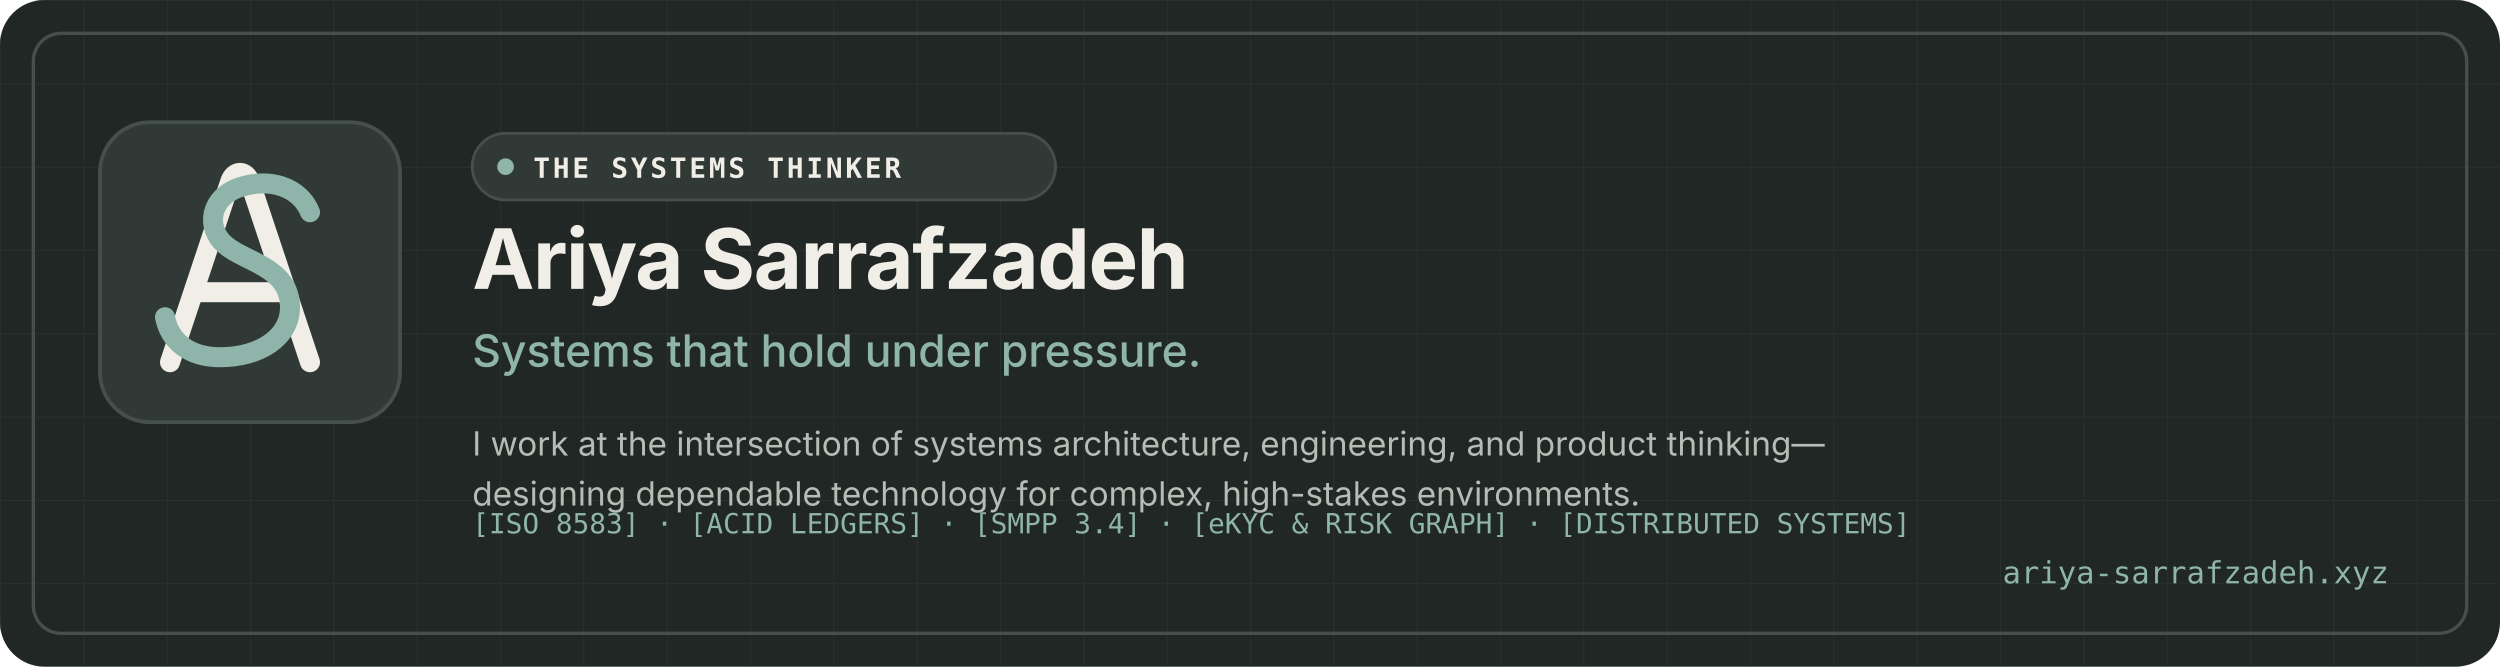
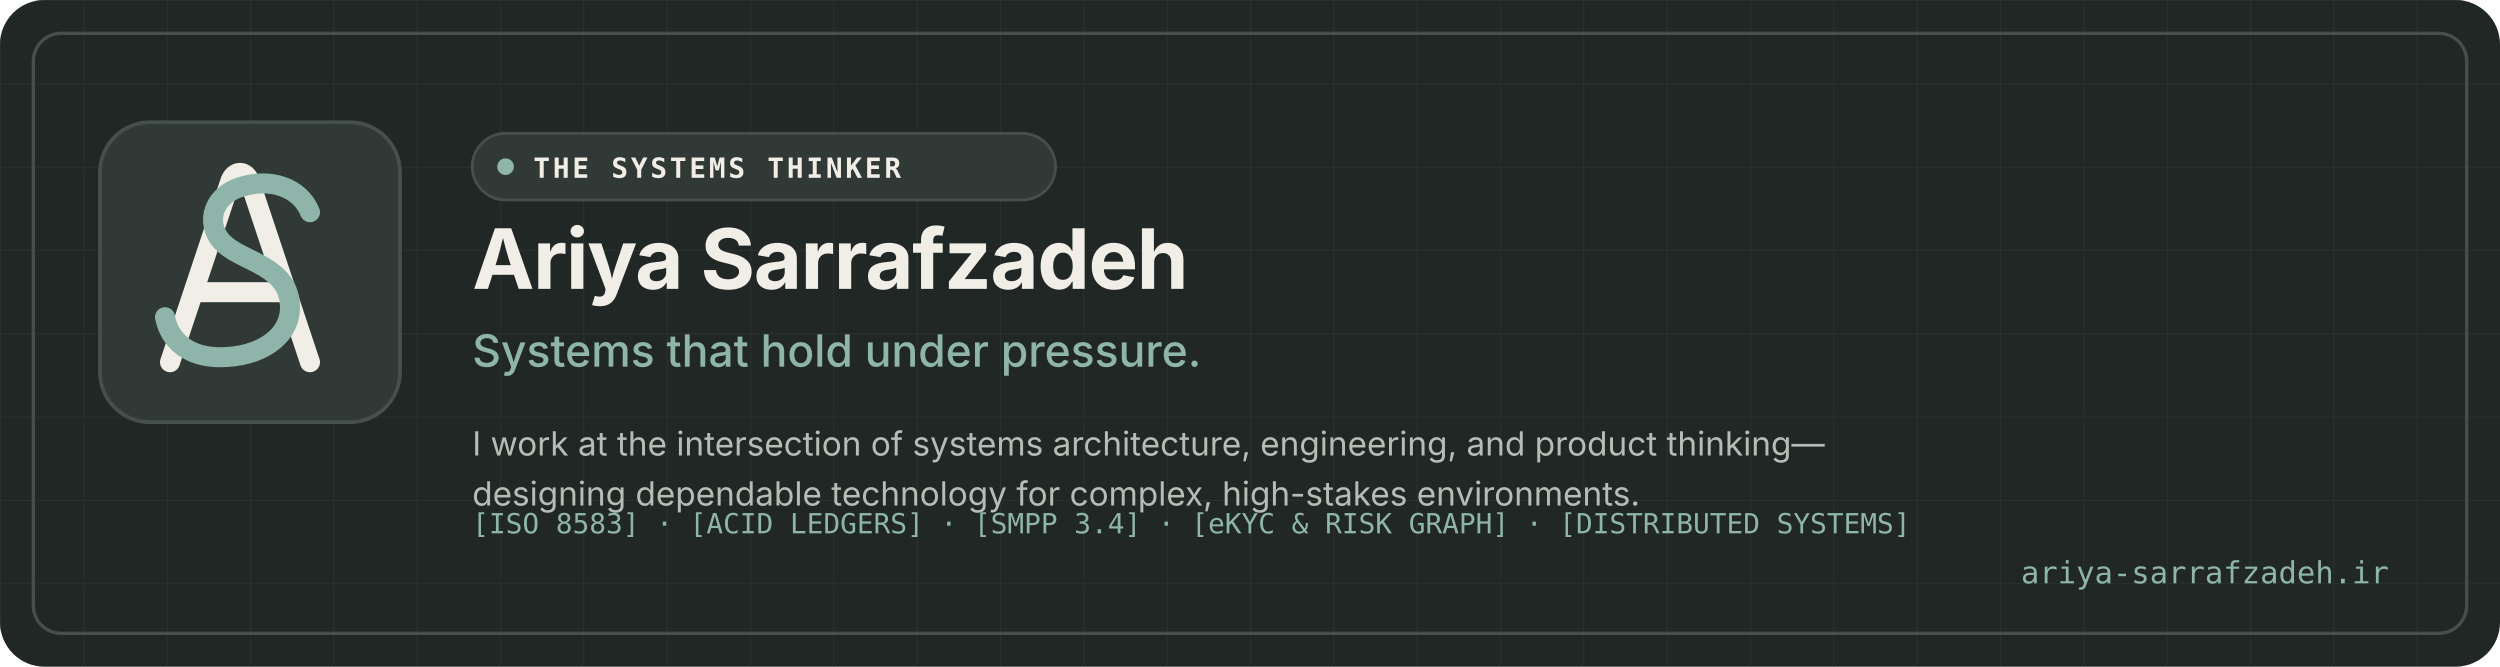
<svg xmlns="http://www.w3.org/2000/svg" viewBox="0 0 900 240" fill="none">
  <rect width="900" height="240" rx="16" fill="#202725" />
  <defs>
    <pattern id="gh-grid" width="30" height="30" patternUnits="userSpaceOnUse">
      <path d="M 30 0 L 0 0 0 30" fill="none" stroke="#303936" stroke-width="0.7" stroke-opacity="0.6" />
    </pattern>
  </defs>
  <rect width="900" height="240" rx="16" fill="url(#gh-grid)" />
  <rect x="12" y="12" width="876" height="216" rx="10" stroke="#46504B" stroke-width="1.2" fill="none" />
  <g transform="translate(36, 44) scale(0.9)">
    <rect width="120" height="120" rx="20" fill="#303936" stroke="#46504B" stroke-width="1.5" />
    <path d="M28 96 L52 24 C53.5 19 58.5 19 60 24 L84 96" stroke="#F0EEE7" stroke-width="8" stroke-linecap="round" stroke-linejoin="round" />
    <path d="M38 68 L74 68" stroke="#F0EEE7" stroke-width="8" stroke-linecap="round" stroke-linejoin="round" />
    <path d="M84 36 C80 26 68 22 56 26 C44 30 42 42 50 49 C58 56 76 58 76 74 C76 86 64 94 48 94 C36 94 28 88 26 78" stroke="#8FB4AA" stroke-width="8" stroke-linecap="round" stroke-linejoin="round" />
  </g>
  <g transform="translate(170, 48)">
    <rect width="210" height="24" rx="12" fill="#303936" stroke="#46504B" stroke-width="1" />
    <circle cx="12" cy="12" r="3" fill="#8FB4AA" />
    <text x="22" y="16" font-family="'IBM Plex Mono', monospace" font-size="10" font-weight="600" fill="#F0EEE7" letter-spacing="1">THE SYSTEMS THINKER</text>
  </g>
  <text x="170" y="104" font-family="'IBM Plex Sans', -apple-system, sans-serif" font-size="30" font-weight="700" fill="#F0EEE7" letter-spacing="-0.5">Ariya Sarrafzadeh</text>
  <text x="170" y="132" font-family="'IBM Plex Sans', -apple-system, sans-serif" font-size="16" font-weight="500" fill="#8FB4AA">Systems that hold under pressure.</text>
  <text x="170" y="164" font-family="'IBM Plex Sans', -apple-system, sans-serif" font-size="12" font-weight="400" fill="#B5BDB6">
    <tspan x="170" dy="0">I work at the intersection of systems architecture, engineering, and product thinking—</tspan>
    <tspan x="170" dy="18">designing dependable technology for complex, high-stakes environments.</tspan>
  </text>
  <g transform="translate(170, 192)">
    <text font-family="'IBM Plex Mono', monospace" font-size="10" fill="#8FB4AA">
      [ISO 8583] · [ACID LEDGERS] · [SMPP 3.4] · [eKYC &amp; RISK GRAPH] · [DISTRIBUTED SYSTEMS]
    </text>
  </g>
-   <text x="860" y="210" font-family="'IBM Plex Mono', monospace" font-size="11" font-weight="500" fill="#8FB4AA" text-anchor="end">ariya-sarrafzadeh.xyz</text>
+   <text x="860" y="210" font-family="'IBM Plex Mono', monospace" font-size="11" font-weight="500" fill="#8FB4AA" text-anchor="end">ariya-sarrafzadeh.ir</text>
</svg>
